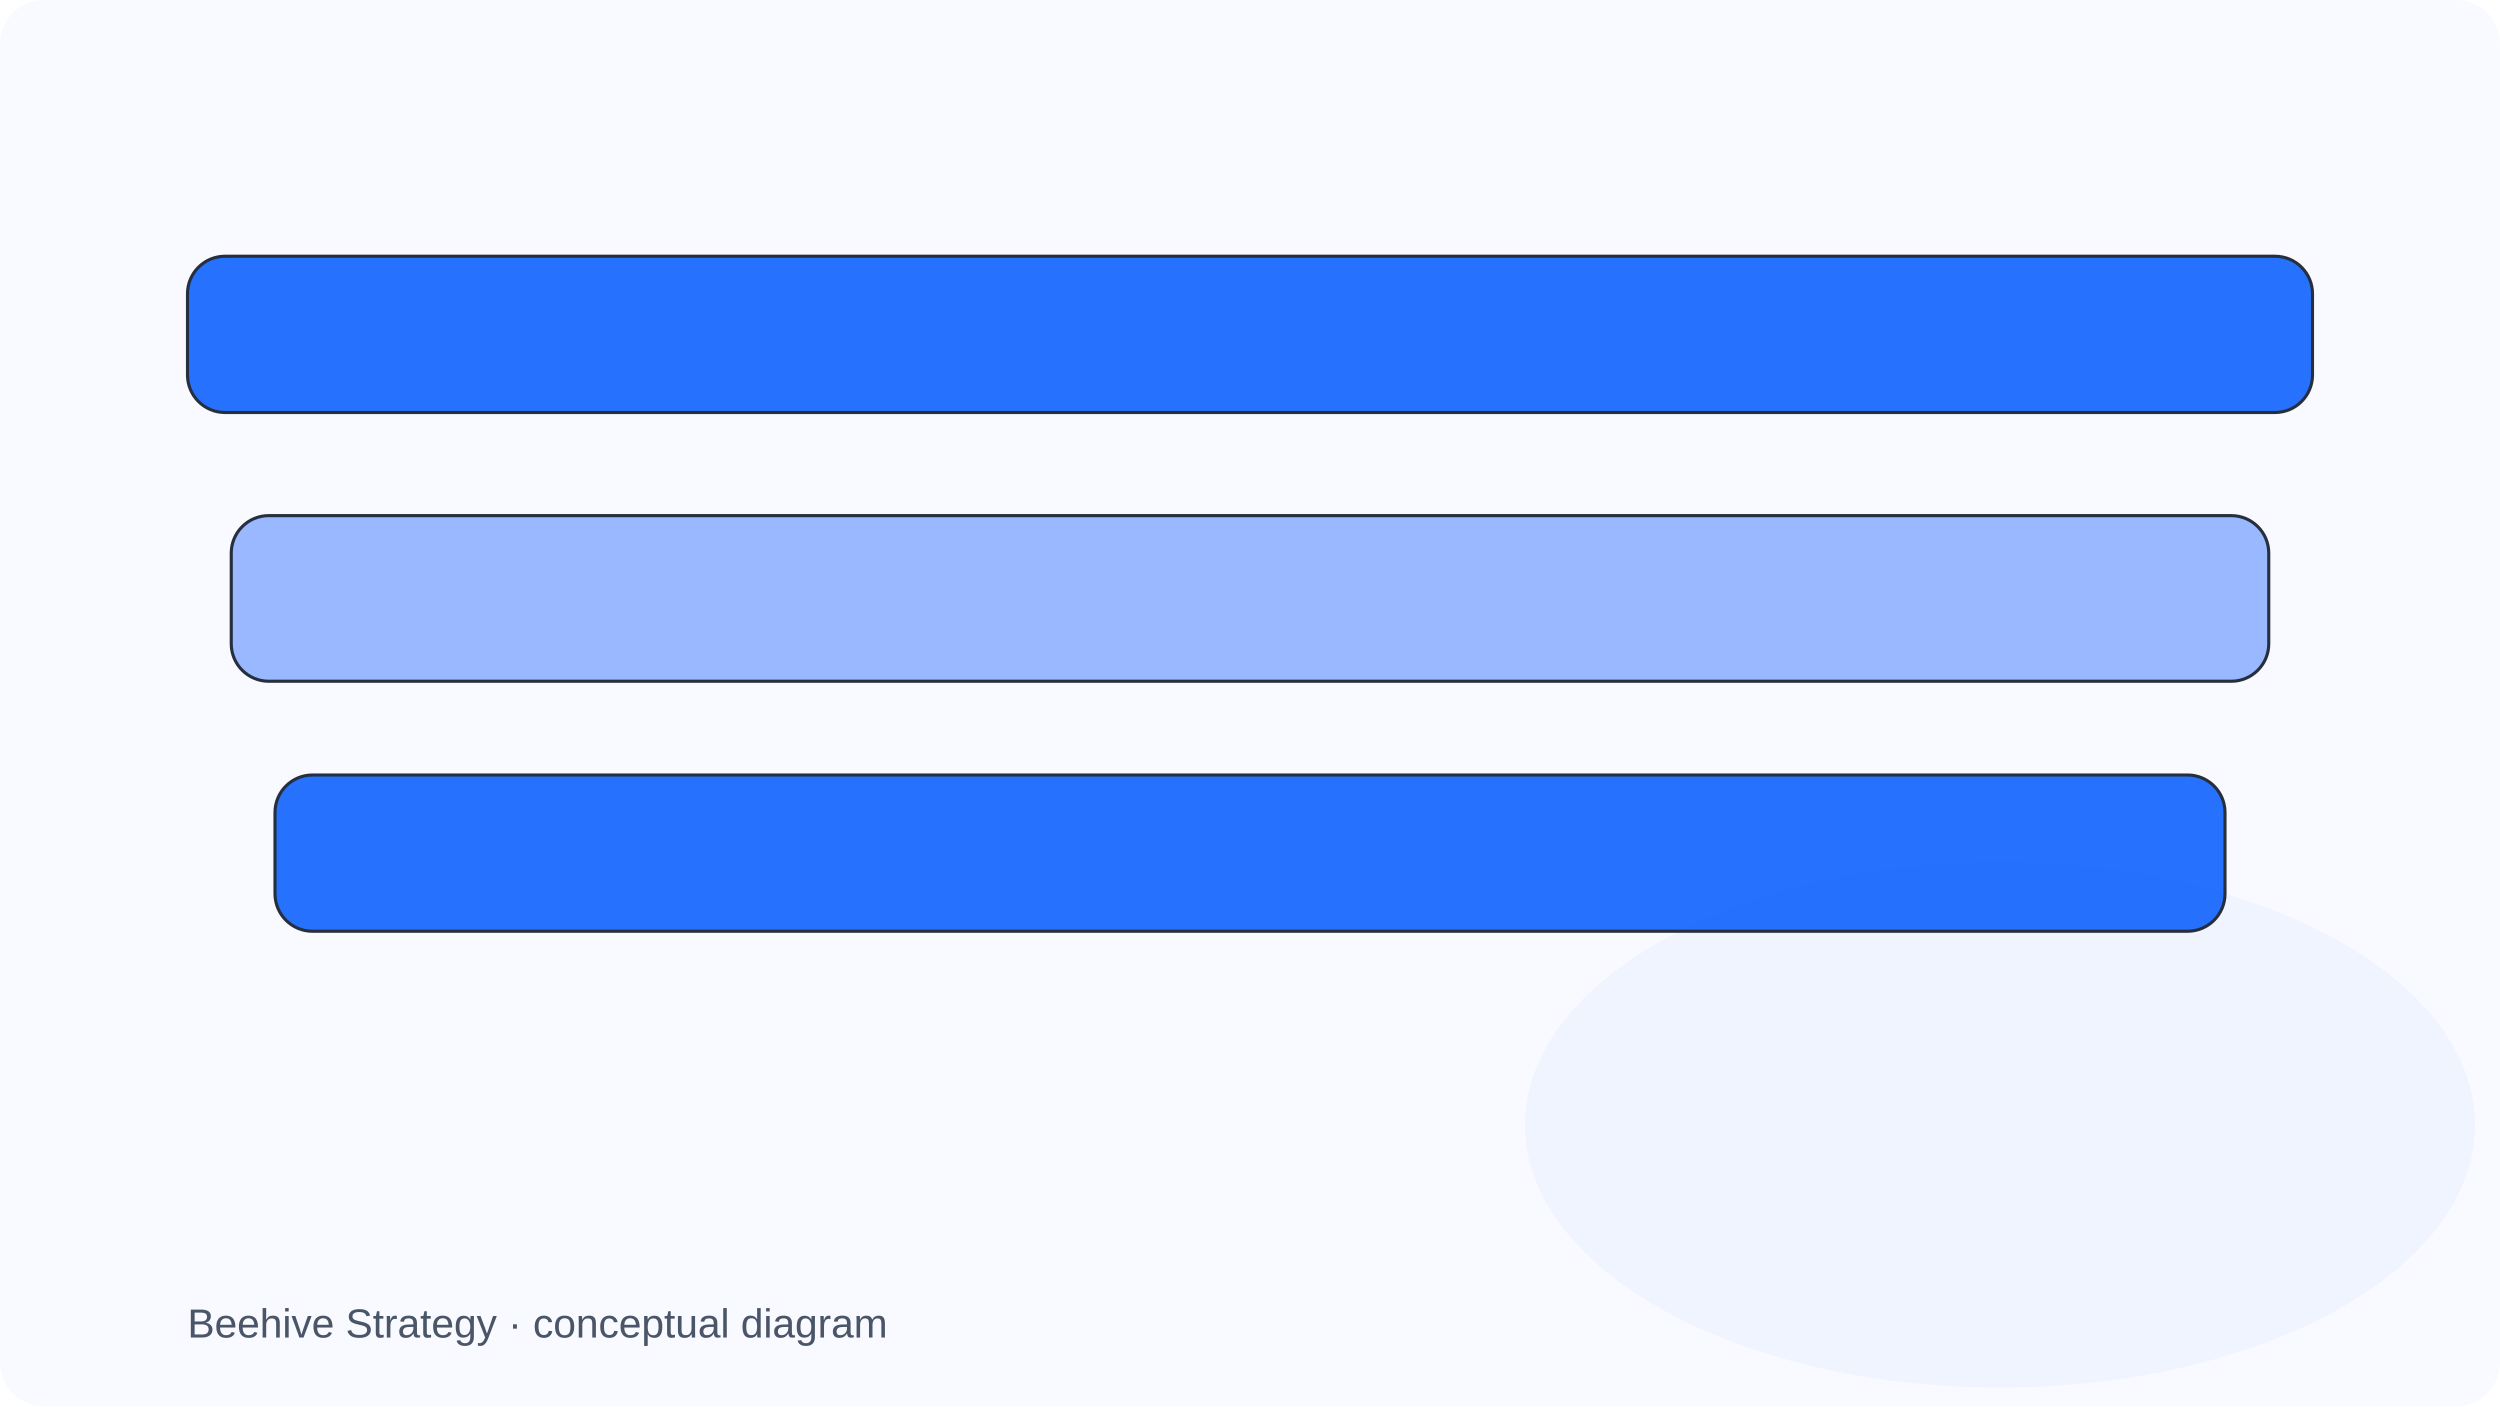
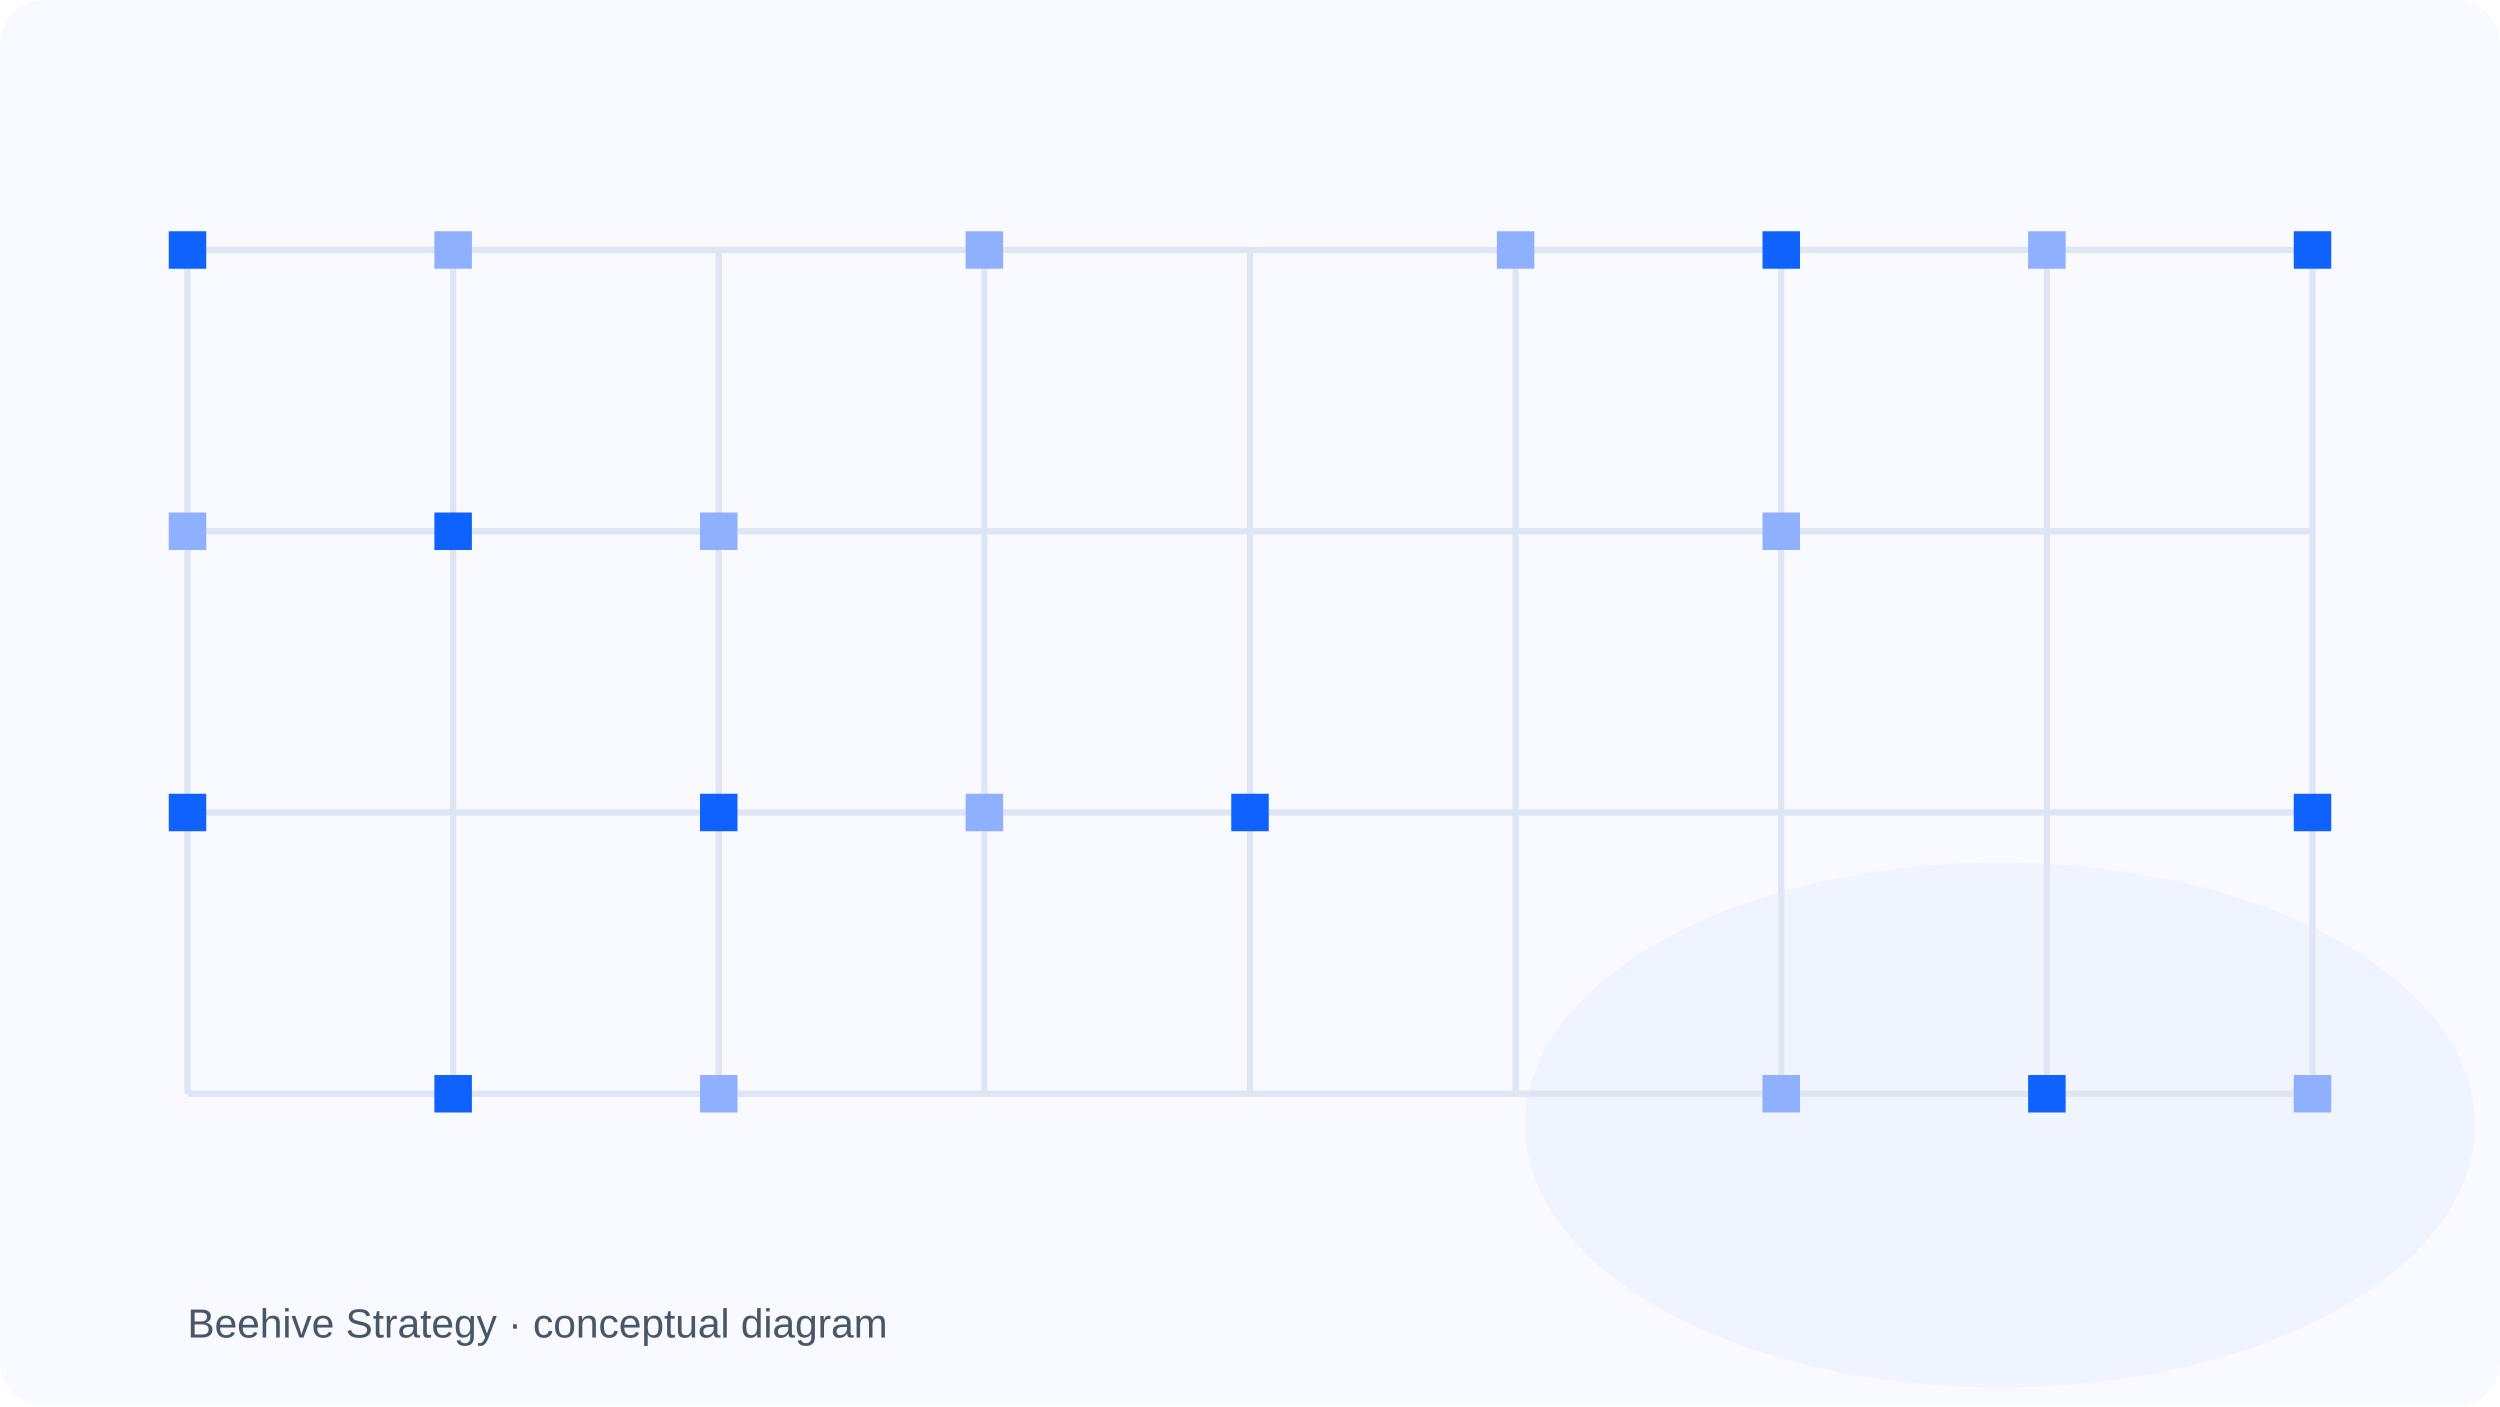
<svg xmlns="http://www.w3.org/2000/svg" viewBox="0 0 800 450" role="img" preserveAspectRatio="xMidYMid meet">
  <defs>
    <linearGradient id="bg" x1="0" y1="0" x2="0" y2="0">
      <stop offset="0" stop-color="#ffffff" />
      <stop offset="1" stop-color="#f0f4fe" />
    </linearGradient>
  </defs>
  <rect width="800" height="450" rx="14" fill="url(#bg)" />
  <ellipse cx="640" cy="360" rx="152" ry="84" fill="#8fb0ff" opacity="0.08" />
-   <rect x="60" y="82" width="680" height="50" rx="12" fill="#0F62FE" opacity="0.9" class="svg-draw" pathLength="1" stroke="#101828" stroke-width="1" />
-   <rect x="74" y="165" width="652" height="53" rx="12" fill="#8fb0ff" opacity="0.9" class="svg-draw" pathLength="1" stroke="#101828" stroke-width="1" />
-   <rect x="88" y="248" width="624" height="50" rx="12" fill="#0F62FE" opacity="0.9" class="svg-draw" pathLength="1" stroke="#101828" stroke-width="1" />
+   <line x1="60" y1="80" x2="740" y2="80" stroke="#dfe5f5" stroke-width="2" />
+   <line x1="60" y1="170" x2="740" y2="170" stroke="#dfe5f5" stroke-width="2" />
+   <line x1="60" y1="260" x2="740" y2="260" stroke="#dfe5f5" stroke-width="2" />
+   <line x1="60" y1="350" x2="740" y2="350" stroke="#dfe5f5" stroke-width="2" />
+   <line x1="60" y1="80" x2="60" y2="350" stroke="#dfe5f5" stroke-width="2" />
+   <line x1="145" y1="80" x2="145" y2="350" stroke="#dfe5f5" stroke-width="2" />
+   <line x1="230" y1="80" x2="230" y2="350" stroke="#dfe5f5" stroke-width="2" />
+   <line x1="315" y1="80" x2="315" y2="350" stroke="#dfe5f5" stroke-width="2" />
+   <line x1="400" y1="80" x2="400" y2="350" stroke="#dfe5f5" stroke-width="2" />
+   <line x1="485" y1="80" x2="485" y2="350" stroke="#dfe5f5" stroke-width="2" />
+   <line x1="570" y1="80" x2="570" y2="350" stroke="#dfe5f5" stroke-width="2" />
+   <line x1="655" y1="80" x2="655" y2="350" stroke="#dfe5f5" stroke-width="2" />
+   <line x1="740" y1="80" x2="740" y2="350" stroke="#dfe5f5" stroke-width="2" />
+   <rect x="54" y="74" width="12" height="12" fill="#0F62FE" class="svg-draw" pathLength="1" />
+   <rect x="54" y="164" width="12" height="12" fill="#8fb0ff" class="svg-draw" pathLength="1" />
+   <rect x="54" y="254" width="12" height="12" fill="#0F62FE" class="svg-draw" pathLength="1" />
+   <rect x="139" y="74" width="12" height="12" fill="#8fb0ff" class="svg-draw" pathLength="1" />
+   <rect x="139" y="164" width="12" height="12" fill="#0F62FE" class="svg-draw" pathLength="1" />
+   <rect x="139" y="344" width="12" height="12" fill="#0F62FE" class="svg-draw" pathLength="1" />
+   <rect x="224" y="164" width="12" height="12" fill="#8fb0ff" class="svg-draw" pathLength="1" />
+   <rect x="224" y="254" width="12" height="12" fill="#0F62FE" class="svg-draw" pathLength="1" />
+   <rect x="224" y="344" width="12" height="12" fill="#8fb0ff" class="svg-draw" pathLength="1" />
+   <rect x="309" y="74" width="12" height="12" fill="#8fb0ff" class="svg-draw" pathLength="1" />
+   <rect x="309" y="254" width="12" height="12" fill="#8fb0ff" class="svg-draw" pathLength="1" />
+   <rect x="394" y="254" width="12" height="12" fill="#0F62FE" class="svg-draw" pathLength="1" />
+   <rect x="479" y="74" width="12" height="12" fill="#8fb0ff" class="svg-draw" pathLength="1" />
+   <rect x="564" y="74" width="12" height="12" fill="#0F62FE" class="svg-draw" pathLength="1" />
+   <rect x="564" y="164" width="12" height="12" fill="#8fb0ff" class="svg-draw" pathLength="1" />
+   <rect x="564" y="344" width="12" height="12" fill="#8fb0ff" class="svg-draw" pathLength="1" />
+   <rect x="649" y="74" width="12" height="12" fill="#8fb0ff" class="svg-draw" pathLength="1" />
+   <rect x="649" y="344" width="12" height="12" fill="#0F62FE" class="svg-draw" pathLength="1" />
+   <rect x="734" y="74" width="12" height="12" fill="#0F62FE" class="svg-draw" pathLength="1" />
+   <rect x="734" y="254" width="12" height="12" fill="#0F62FE" class="svg-draw" pathLength="1" />
+   <rect x="734" y="344" width="12" height="12" fill="#8fb0ff" class="svg-draw" pathLength="1" />
  <text x="60" y="428" font-family="system-ui,Segoe UI,Arial,sans-serif" font-size="13" fill="#4A5568">Beehive Strategy · conceptual diagram</text>
</svg>
